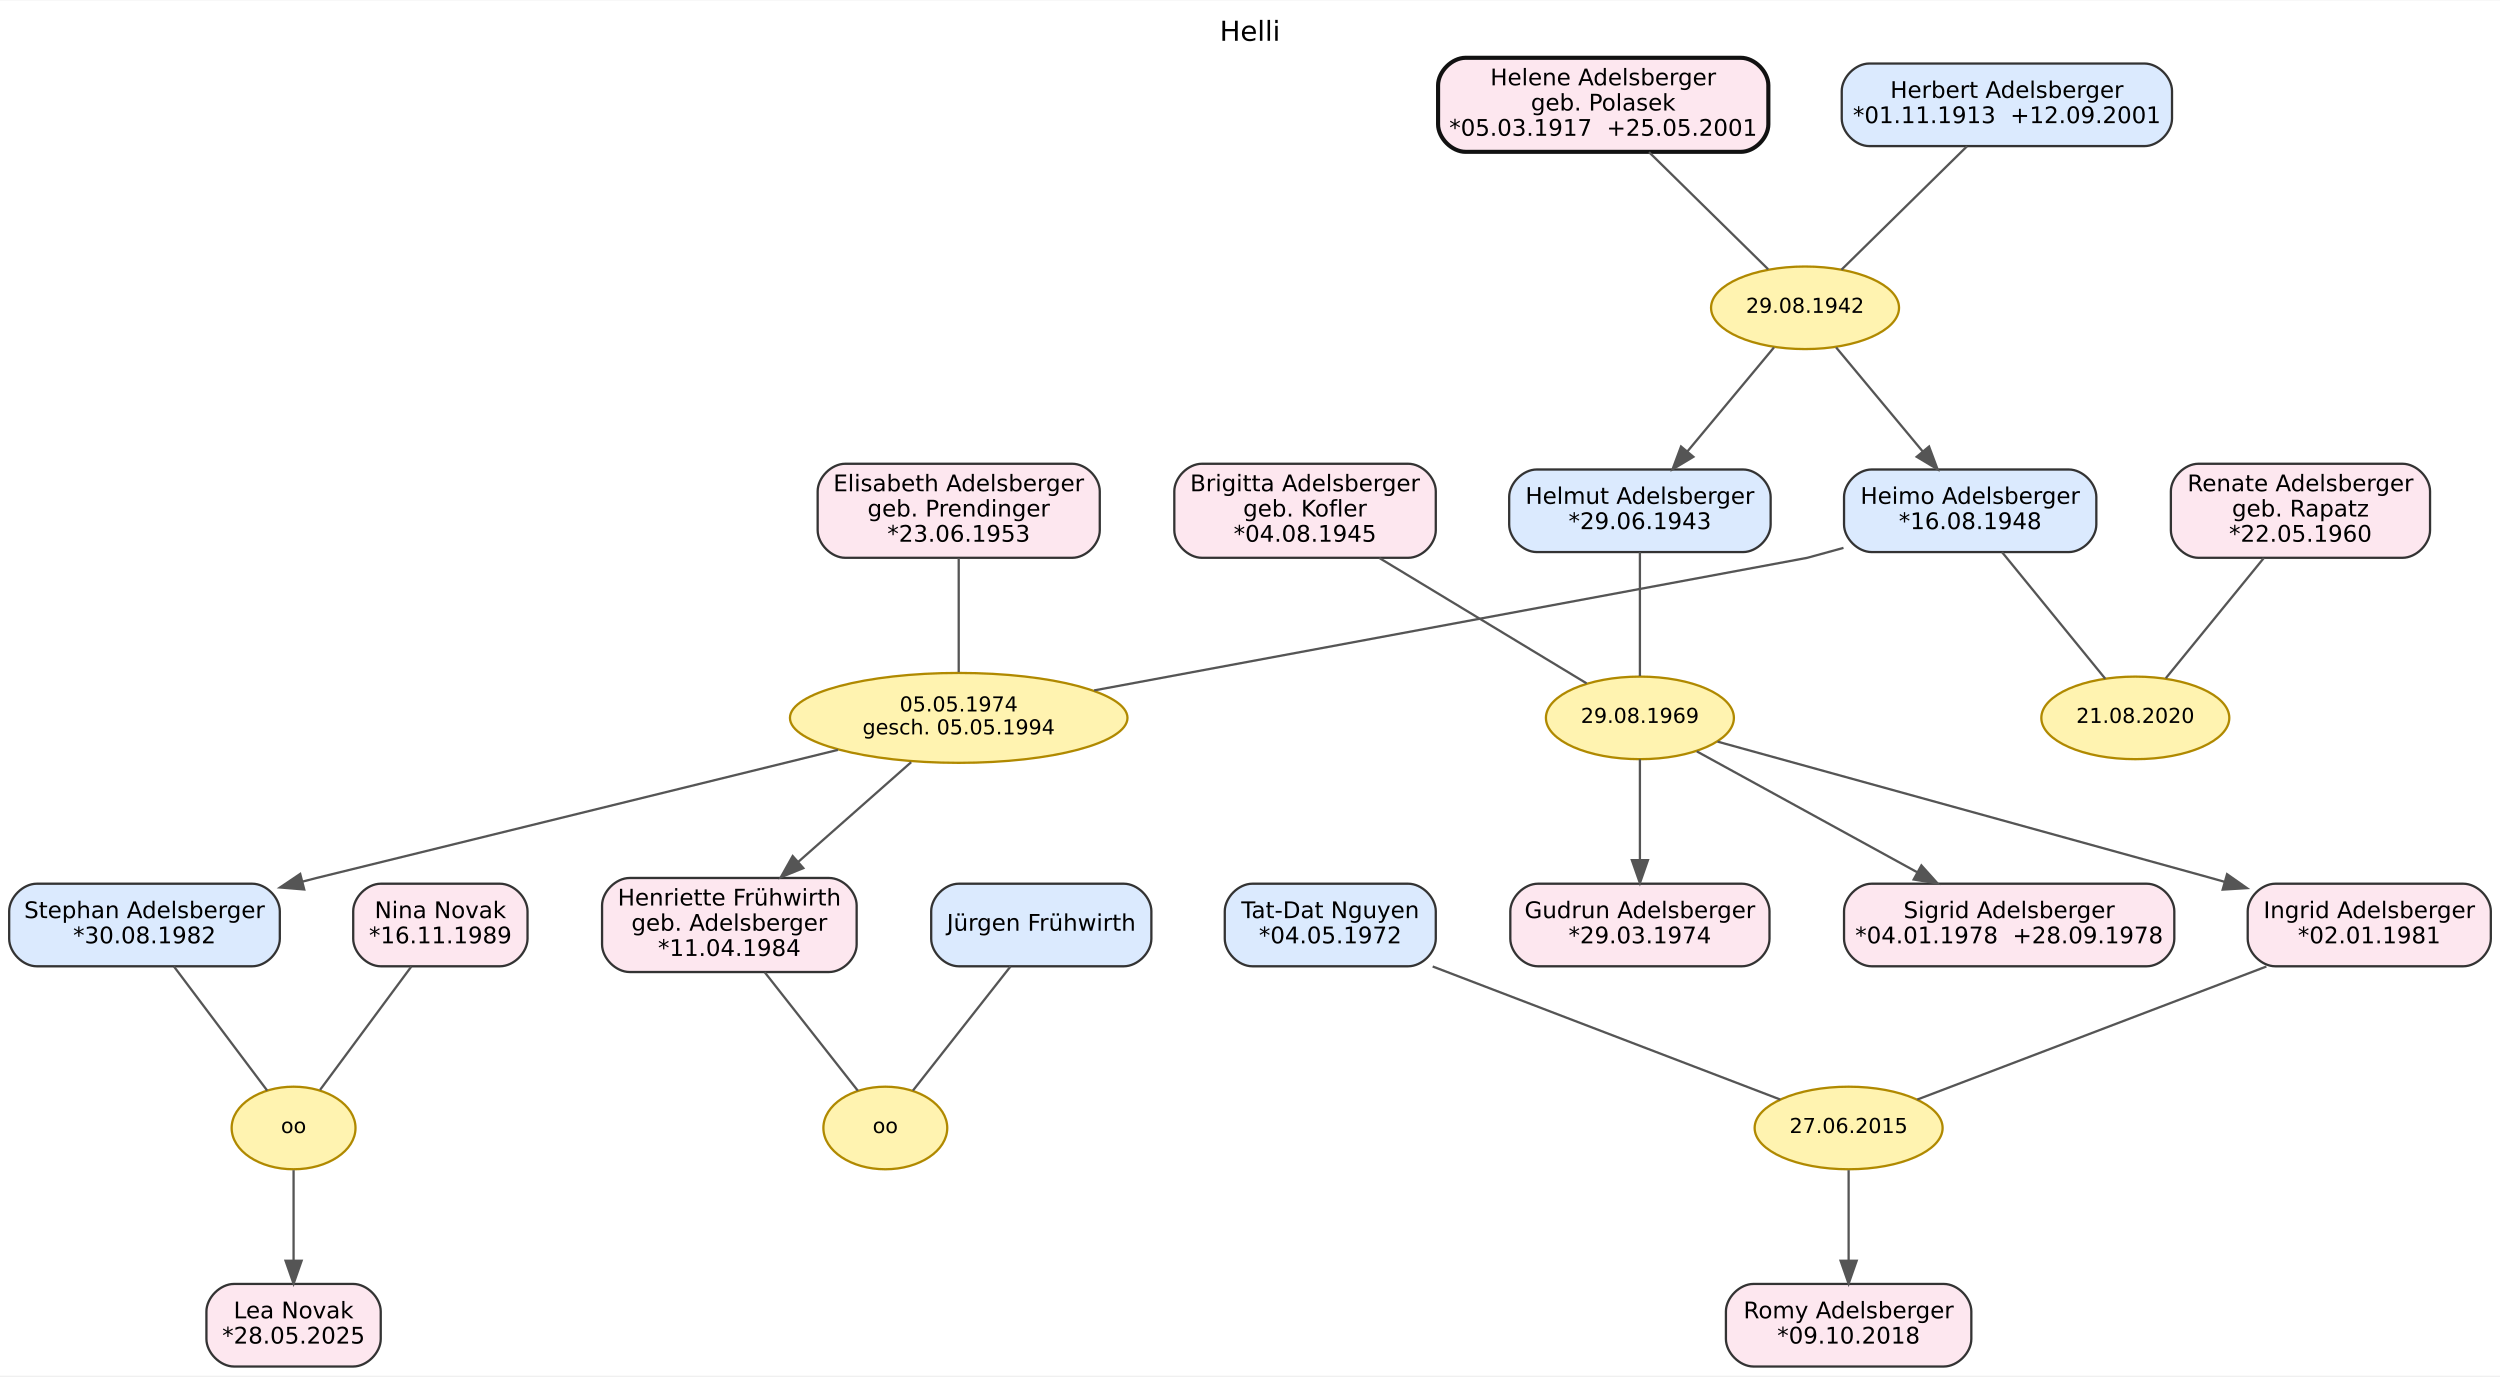
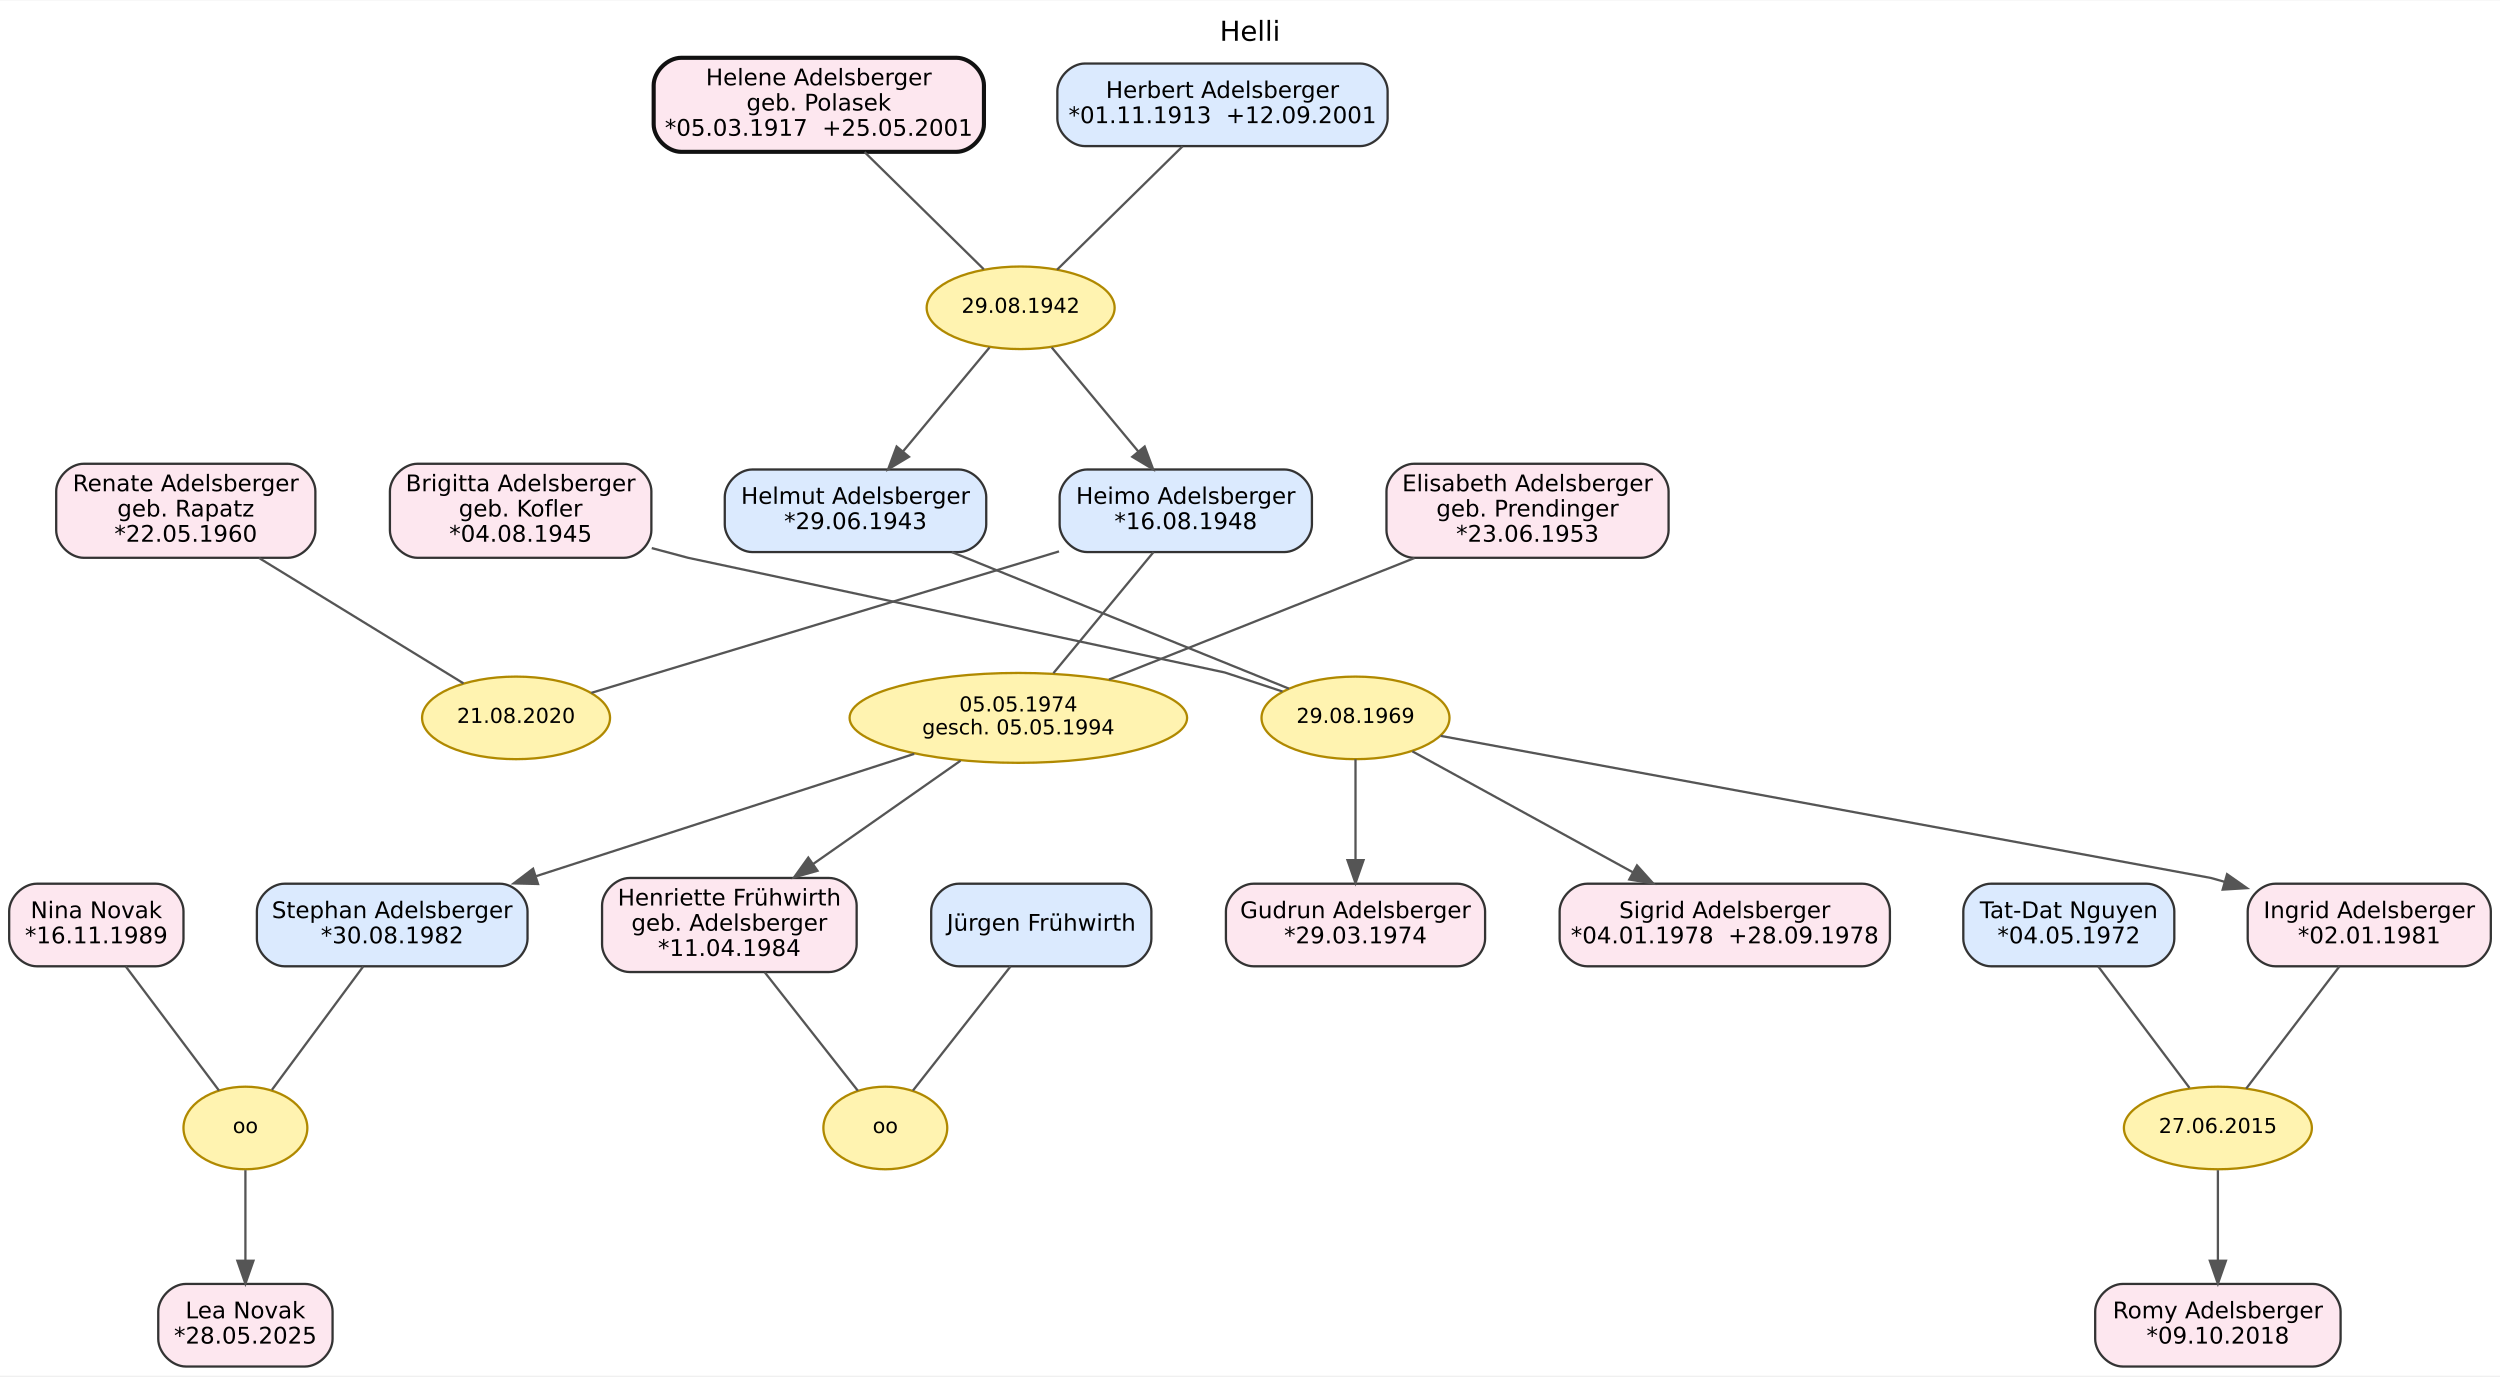
<svg xmlns="http://www.w3.org/2000/svg" width="1090pt" height="600pt" viewBox="0.00 0.00 1090.00 599.60">
  <style>
  g[id^="P_"], g[id^="M_"] { cursor: pointer; }
  .highlight ellipse, .highlight polygon, .highlight path, .highlight rect {
    stroke: #d00; stroke-width: 2.5;
  }
  @keyframes pulse { 0%,100%{opacity:1} 50%{opacity:.45} }
  .blink { animation: pulse 0.9s ease-in-out 3; }
</style>
  <g id="graph0" class="graph" transform="scale(1 1) rotate(0) translate(4 595.6)">
    <polygon fill="white" stroke="transparent" points="-4,4 -4,-595.6 1086,-595.6 1086,4 -4,4" />
    <text text-anchor="middle" x="541" y="-578" font-family="DejaVu Sans" font-size="12.00">Helli</text>
+     <g id="P_att07" class="node">
+       <path fill="#dbeafe" stroke="#333333" d="M556,-391.1C556,-391.1 470,-391.1 470,-391.1 464,-391.1 458,-385.1 458,-379.1 458,-379.1 458,-367.1 458,-367.1 458,-361.1 464,-355.1 470,-355.1 470,-355.1 556,-355.1 556,-355.1 562,-355.1 568,-361.1 568,-367.1 568,-367.1 568,-379.1 568,-379.1 568,-385.1 562,-391.1 556,-391.1" />
+       <text text-anchor="middle" x="513" y="-376.1" font-family="DejaVu Sans" font-size="10.00">Heimo Adelsberger</text>
+       <text text-anchor="middle" x="513" y="-365.1" font-family="DejaVu Sans" font-size="10.00">*16.08.1948</text>
+     </g>
    <g id="P_att14" class="node">
-       <path fill="#fde7ef" stroke="#333333" d="M463.5,-393.6C463.5,-393.6 364.5,-393.6 364.5,-393.6 358.5,-393.6 352.5,-387.6 352.5,-381.6 352.5,-381.6 352.5,-364.6 352.5,-364.6 352.5,-358.6 358.5,-352.6 364.5,-352.6 364.5,-352.6 463.5,-352.6 463.5,-352.6 469.5,-352.6 475.5,-358.6 475.5,-364.6 475.5,-364.6 475.5,-381.6 475.5,-381.6 475.5,-387.6 469.5,-393.6 463.5,-393.6" />
-       <text text-anchor="middle" x="414" y="-381.6" font-family="DejaVu Sans" font-size="10.00">Elisabeth Adelsberger</text>
-       <text text-anchor="middle" x="414" y="-370.6" font-family="DejaVu Sans" font-size="10.00">geb. Prendinger</text>
-       <text text-anchor="middle" x="414" y="-359.6" font-family="DejaVu Sans" font-size="10.00">*23.06.1953</text>
-     </g>
-     <g id="P_att07" class="node">
-       <path fill="#dbeafe" stroke="#333333" d="M898,-391.1C898,-391.1 812,-391.1 812,-391.1 806,-391.1 800,-385.1 800,-379.1 800,-379.1 800,-367.1 800,-367.1 800,-361.1 806,-355.1 812,-355.1 812,-355.1 898,-355.1 898,-355.1 904,-355.1 910,-361.1 910,-367.1 910,-367.1 910,-379.1 910,-379.1 910,-385.1 904,-391.1 898,-391.1" />
-       <text text-anchor="middle" x="855" y="-376.1" font-family="DejaVu Sans" font-size="10.00">Heimo Adelsberger</text>
-       <text text-anchor="middle" x="855" y="-365.1" font-family="DejaVu Sans" font-size="10.00">*16.08.1948</text>
+       <path fill="#fde7ef" stroke="#333333" d="M711.5,-393.6C711.5,-393.6 612.5,-393.6 612.5,-393.6 606.5,-393.6 600.5,-387.6 600.5,-381.6 600.5,-381.6 600.5,-364.6 600.5,-364.6 600.5,-358.6 606.5,-352.6 612.5,-352.6 612.5,-352.6 711.5,-352.6 711.5,-352.6 717.5,-352.6 723.5,-358.6 723.5,-364.6 723.5,-364.6 723.5,-381.6 723.5,-381.6 723.5,-387.6 717.5,-393.6 711.5,-393.6" />
+       <text text-anchor="middle" x="662" y="-381.6" font-family="DejaVu Sans" font-size="10.00">Elisabeth Adelsberger</text>
+       <text text-anchor="middle" x="662" y="-370.6" font-family="DejaVu Sans" font-size="10.00">geb. Prendinger</text>
+       <text text-anchor="middle" x="662" y="-359.6" font-family="DejaVu Sans" font-size="10.00">*23.06.1953</text>
+     </g>
+     <g id="P_att08" class="node">
+       <path fill="#fde7ef" stroke="#333333" d="M121.5,-393.6C121.5,-393.6 32.5,-393.6 32.5,-393.6 26.5,-393.6 20.5,-387.6 20.5,-381.6 20.5,-381.6 20.5,-364.6 20.5,-364.6 20.5,-358.6 26.5,-352.6 32.5,-352.6 32.5,-352.6 121.5,-352.6 121.5,-352.6 127.5,-352.6 133.5,-358.6 133.5,-364.6 133.5,-364.6 133.5,-381.6 133.5,-381.6 133.5,-387.6 127.5,-393.6 121.5,-393.6" />
+       <text text-anchor="middle" x="77" y="-381.6" font-family="DejaVu Sans" font-size="10.00">Renate Adelsberger</text>
+       <text text-anchor="middle" x="77" y="-370.6" font-family="DejaVu Sans" font-size="10.00">geb. Rapatz</text>
+       <text text-anchor="middle" x="77" y="-359.6" font-family="DejaVu Sans" font-size="10.00">*22.05.1960</text>
+     </g>
+     <g id="M_attF3" class="node">
+       <ellipse fill="#fff3b0" stroke="#b08900" cx="221" cy="-282.8" rx="40.98" ry="18" />
+       <text text-anchor="middle" x="221" y="-280.6" font-family="DejaVu Sans" font-size="9.00">21.08.2020</text>
+     </g>
+     <g id="edge14" class="edge">
+       <path fill="none" stroke="#555555" d="M457.73,-355.39C397.55,-337.19 303.29,-308.68 253.82,-293.72" />
    </g>
    <g id="M_attF5" class="node">
-       <ellipse fill="#fff3b0" stroke="#b08900" cx="414" cy="-282.8" rx="73.58" ry="19.6" />
-       <text text-anchor="middle" x="414" y="-285.6" font-family="DejaVu Sans" font-size="9.00">05.05.1974</text>
-       <text text-anchor="middle" x="414" y="-275.6" font-family="DejaVu Sans" font-size="9.00">gesch. 05.05.1994</text>
-     </g>
-     <g id="edge31" class="edge">
-       <path fill="none" stroke="#555555" d="M414,-352.5C414,-337.67 414,-317.41 414,-302.73" />
+       <ellipse fill="#fff3b0" stroke="#b08900" cx="440" cy="-282.8" rx="73.58" ry="19.6" />
+       <text text-anchor="middle" x="440" y="-285.6" font-family="DejaVu Sans" font-size="9.00">05.05.1974</text>
+       <text text-anchor="middle" x="440" y="-275.6" font-family="DejaVu Sans" font-size="9.00">gesch. 05.05.1994</text>
+     </g>
+     <g id="edge17" class="edge">
+       <path fill="none" stroke="#555555" d="M498.92,-355.07C486.41,-339.94 468.16,-317.86 455.29,-302.3" />
    </g>
    <g id="P_g6p02" class="node">
-       <path fill="#fde7ef" stroke="#333333" d="M610,-393.6C610,-393.6 520,-393.6 520,-393.6 514,-393.6 508,-387.6 508,-381.6 508,-381.6 508,-364.6 508,-364.6 508,-358.6 514,-352.6 520,-352.6 520,-352.6 610,-352.6 610,-352.6 616,-352.6 622,-358.6 622,-364.6 622,-364.6 622,-381.6 622,-381.6 622,-387.6 616,-393.6 610,-393.6" />
-       <text text-anchor="middle" x="565" y="-381.6" font-family="DejaVu Sans" font-size="10.00">Brigitta Adelsberger</text>
-       <text text-anchor="middle" x="565" y="-370.6" font-family="DejaVu Sans" font-size="10.00">geb. Kofler</text>
-       <text text-anchor="middle" x="565" y="-359.6" font-family="DejaVu Sans" font-size="10.00">*04.08.1945</text>
+       <path fill="#fde7ef" stroke="#333333" d="M268,-393.6C268,-393.6 178,-393.6 178,-393.6 172,-393.6 166,-387.6 166,-381.6 166,-381.6 166,-364.6 166,-364.6 166,-358.6 172,-352.6 178,-352.6 178,-352.6 268,-352.6 268,-352.6 274,-352.6 280,-358.6 280,-364.6 280,-364.6 280,-381.6 280,-381.6 280,-387.6 274,-393.6 268,-393.6" />
+       <text text-anchor="middle" x="223" y="-381.6" font-family="DejaVu Sans" font-size="10.00">Brigitta Adelsberger</text>
+       <text text-anchor="middle" x="223" y="-370.6" font-family="DejaVu Sans" font-size="10.00">geb. Kofler</text>
+       <text text-anchor="middle" x="223" y="-359.6" font-family="DejaVu Sans" font-size="10.00">*04.08.1945</text>
    </g>
    <g id="P_att36" class="node">
-       <path fill="#dbeafe" stroke="#333333" d="M756,-391.1C756,-391.1 666,-391.1 666,-391.1 660,-391.1 654,-385.1 654,-379.1 654,-379.1 654,-367.1 654,-367.1 654,-361.1 660,-355.1 666,-355.1 666,-355.1 756,-355.1 756,-355.1 762,-355.1 768,-361.1 768,-367.1 768,-367.1 768,-379.1 768,-379.1 768,-385.1 762,-391.1 756,-391.1" />
-       <text text-anchor="middle" x="711" y="-376.1" font-family="DejaVu Sans" font-size="10.00">Helmut Adelsberger</text>
-       <text text-anchor="middle" x="711" y="-365.1" font-family="DejaVu Sans" font-size="10.00">*29.06.1943</text>
+       <path fill="#dbeafe" stroke="#333333" d="M414,-391.1C414,-391.1 324,-391.1 324,-391.1 318,-391.1 312,-385.1 312,-379.1 312,-379.1 312,-367.1 312,-367.1 312,-361.1 318,-355.1 324,-355.1 324,-355.1 414,-355.1 414,-355.1 420,-355.1 426,-361.1 426,-367.1 426,-367.1 426,-379.1 426,-379.1 426,-385.1 420,-391.1 414,-391.1" />
+       <text text-anchor="middle" x="369" y="-376.1" font-family="DejaVu Sans" font-size="10.00">Helmut Adelsberger</text>
+       <text text-anchor="middle" x="369" y="-365.1" font-family="DejaVu Sans" font-size="10.00">*29.06.1943</text>
    </g>
    <g id="M_g6F1" class="node">
-       <ellipse fill="#fff3b0" stroke="#b08900" cx="711" cy="-282.8" rx="40.98" ry="18" />
-       <text text-anchor="middle" x="711" y="-280.6" font-family="DejaVu Sans" font-size="9.00">29.08.1969</text>
-     </g>
-     <g id="edge19" class="edge">
-       <path fill="none" stroke="#555555" d="M597.4,-352.5C624.79,-335.94 663.35,-312.61 687.76,-297.85" />
+       <ellipse fill="#fff3b0" stroke="#b08900" cx="587" cy="-282.8" rx="40.98" ry="18" />
+       <text text-anchor="middle" x="587" y="-280.6" font-family="DejaVu Sans" font-size="9.00">29.08.1969</text>
+     </g>
+     <g id="edge35" class="edge">
+       <path fill="none" stroke="#555555" d="M280.16,-356.83C289.4,-354.36 296,-352.6 296,-352.6 296,-352.6 530,-302.6 530,-302.6 530,-302.6 542.11,-298.6 555.17,-294.3" />
    </g>
    <g id="P_attS02" class="node">
-       <path fill="#fde7ef" stroke="#333333" d="M214,-210.5C214,-210.5 162,-210.5 162,-210.5 156,-210.5 150,-204.5 150,-198.5 150,-198.5 150,-186.5 150,-186.5 150,-180.5 156,-174.5 162,-174.5 162,-174.5 214,-174.5 214,-174.5 220,-174.5 226,-180.5 226,-186.5 226,-186.5 226,-198.5 226,-198.5 226,-204.5 220,-210.5 214,-210.5" />
-       <text text-anchor="middle" x="188" y="-195.5" font-family="DejaVu Sans" font-size="10.00">Nina Novak</text>
-       <text text-anchor="middle" x="188" y="-184.5" font-family="DejaVu Sans" font-size="10.00">*16.11.1989</text>
+       <path fill="#fde7ef" stroke="#333333" d="M64,-210.5C64,-210.5 12,-210.5 12,-210.5 6,-210.5 0,-204.5 0,-198.5 0,-198.5 0,-186.5 0,-186.5 0,-180.5 6,-174.5 12,-174.5 12,-174.5 64,-174.5 64,-174.5 70,-174.5 76,-180.5 76,-186.5 76,-186.5 76,-198.5 76,-198.5 76,-204.5 70,-210.5 64,-210.5" />
+       <text text-anchor="middle" x="38" y="-195.5" font-family="DejaVu Sans" font-size="10.00">Nina Novak</text>
+       <text text-anchor="middle" x="38" y="-184.5" font-family="DejaVu Sans" font-size="10.00">*16.11.1989</text>
    </g>
    <g id="P_att21" class="node">
-       <path fill="#dbeafe" stroke="#333333" d="M106,-210.5C106,-210.5 12,-210.5 12,-210.5 6,-210.5 0,-204.5 0,-198.5 0,-198.5 0,-186.5 0,-186.5 0,-180.5 6,-174.5 12,-174.5 12,-174.5 106,-174.5 106,-174.5 112,-174.5 118,-180.5 118,-186.5 118,-186.5 118,-198.5 118,-198.5 118,-204.5 112,-210.5 106,-210.5" />
-       <text text-anchor="middle" x="59" y="-195.5" font-family="DejaVu Sans" font-size="10.00">Stephan Adelsberger</text>
-       <text text-anchor="middle" x="59" y="-184.5" font-family="DejaVu Sans" font-size="10.00">*30.08.1982</text>
+       <path fill="#dbeafe" stroke="#333333" d="M214,-210.5C214,-210.5 120,-210.5 120,-210.5 114,-210.5 108,-204.5 108,-198.5 108,-198.5 108,-186.5 108,-186.5 108,-180.5 114,-174.5 120,-174.5 120,-174.5 214,-174.5 214,-174.5 220,-174.5 226,-180.5 226,-186.5 226,-186.5 226,-198.5 226,-198.5 226,-204.5 220,-210.5 214,-210.5" />
+       <text text-anchor="middle" x="167" y="-195.5" font-family="DejaVu Sans" font-size="10.00">Stephan Adelsberger</text>
+       <text text-anchor="middle" x="167" y="-184.5" font-family="DejaVu Sans" font-size="10.00">*30.08.1982</text>
    </g>
    <g id="P_att35" class="node">
      <path fill="#fde7ef" stroke="#333333" d="M357.5,-213C357.5,-213 270.5,-213 270.5,-213 264.5,-213 258.5,-207 258.5,-201 258.5,-201 258.5,-184 258.5,-184 258.5,-178 264.5,-172 270.5,-172 270.5,-172 357.5,-172 357.5,-172 363.5,-172 369.5,-178 369.5,-184 369.5,-184 369.5,-201 369.5,-201 369.5,-207 363.5,-213 357.5,-213" />
      <text text-anchor="middle" x="314" y="-201" font-family="DejaVu Sans" font-size="10.00">Henriette Frühwirth</text>
      <text text-anchor="middle" x="314" y="-190" font-family="DejaVu Sans" font-size="10.00">geb. Adelsberger</text>
      <text text-anchor="middle" x="314" y="-179" font-family="DejaVu Sans" font-size="10.00">*11.04.1984</text>
    </g>
    <g id="M_attF10" class="node">
-       <ellipse fill="#fff3b0" stroke="#b08900" cx="124" cy="-104" rx="27" ry="18" />
-       <text text-anchor="middle" x="124" y="-101.8" font-family="DejaVu Sans" font-size="9.00">oo</text>
-     </g>
-     <g id="edge40" class="edge">
-       <path fill="none" stroke="#555555" d="M175.36,-174.41C163.77,-158.75 146.77,-135.77 135.54,-120.6" />
-     </g>
-     <g id="P_att08" class="node">
-       <path fill="#fde7ef" stroke="#333333" d="M1043.5,-393.6C1043.5,-393.6 954.5,-393.6 954.5,-393.6 948.5,-393.6 942.5,-387.6 942.5,-381.6 942.5,-381.6 942.5,-364.6 942.5,-364.6 942.5,-358.6 948.5,-352.6 954.5,-352.6 954.5,-352.6 1043.5,-352.6 1043.5,-352.6 1049.5,-352.6 1055.5,-358.6 1055.5,-364.6 1055.5,-364.6 1055.5,-381.6 1055.5,-381.6 1055.5,-387.6 1049.5,-393.6 1043.5,-393.6" />
-       <text text-anchor="middle" x="999" y="-381.6" font-family="DejaVu Sans" font-size="10.00">Renate Adelsberger</text>
-       <text text-anchor="middle" x="999" y="-370.6" font-family="DejaVu Sans" font-size="10.00">geb. Rapatz</text>
-       <text text-anchor="middle" x="999" y="-359.6" font-family="DejaVu Sans" font-size="10.00">*22.05.1960</text>
-     </g>
-     <g id="M_attF3" class="node">
-       <ellipse fill="#fff3b0" stroke="#b08900" cx="927" cy="-282.8" rx="40.98" ry="18" />
-       <text text-anchor="middle" x="927" y="-280.6" font-family="DejaVu Sans" font-size="9.00">21.08.2020</text>
-     </g>
-     <g id="edge27" class="edge">
-       <path fill="none" stroke="#555555" d="M868.88,-355.07C881.88,-339.14 901.15,-315.5 913.89,-299.88" />
+       <ellipse fill="#fff3b0" stroke="#b08900" cx="103" cy="-104" rx="27" ry="18" />
+       <text text-anchor="middle" x="103" y="-101.8" font-family="DejaVu Sans" font-size="9.00">oo</text>
+     </g>
+     <g id="edge31" class="edge">
+       <path fill="none" stroke="#555555" d="M50.84,-174.41C62.68,-158.65 80.1,-135.48 91.49,-120.32" />
+     </g>
+     <g id="P_att06" class="node">
+       <path fill="#fde7ef" stroke="#111111" stroke-width="1.8" d="M413,-570.6C413,-570.6 293,-570.6 293,-570.6 287,-570.6 281,-564.6 281,-558.6 281,-558.6 281,-541.6 281,-541.6 281,-535.6 287,-529.6 293,-529.6 293,-529.6 413,-529.6 413,-529.6 419,-529.6 425,-535.6 425,-541.6 425,-541.6 425,-558.6 425,-558.6 425,-564.6 419,-570.6 413,-570.6" />
+       <text text-anchor="middle" x="353" y="-558.6" font-family="DejaVu Sans" font-size="10.00">Helene Adelsberger</text>
+       <text text-anchor="middle" x="353" y="-547.6" font-family="DejaVu Sans" font-size="10.00">geb. Polasek</text>
+       <text text-anchor="middle" x="353" y="-536.6" font-family="DejaVu Sans" font-size="10.00">*05.03.1917  +25.05.2001</text>
+     </g>
+     <g id="P_att05" class="node">
+       <path fill="#dbeafe" stroke="#333333" d="M589,-568.1C589,-568.1 469,-568.1 469,-568.1 463,-568.1 457,-562.1 457,-556.1 457,-556.1 457,-544.1 457,-544.1 457,-538.1 463,-532.1 469,-532.1 469,-532.1 589,-532.1 589,-532.1 595,-532.1 601,-538.1 601,-544.1 601,-544.1 601,-556.1 601,-556.1 601,-562.1 595,-568.1 589,-568.1" />
+       <text text-anchor="middle" x="529" y="-553.1" font-family="DejaVu Sans" font-size="10.00">Herbert Adelsberger</text>
+       <text text-anchor="middle" x="529" y="-542.1" font-family="DejaVu Sans" font-size="10.00">*01.11.1913  +12.09.2001</text>
+     </g>
+     <g id="M_attF2" class="node">
+       <ellipse fill="#fff3b0" stroke="#b08900" cx="441" cy="-461.6" rx="40.98" ry="18" />
+       <text text-anchor="middle" x="441" y="-459.4" font-family="DejaVu Sans" font-size="9.00">29.08.1942</text>
+     </g>
+     <g id="edge6" class="edge">
+       <path fill="none" stroke="#555555" d="M372.97,-529.47C388.69,-514.02 410.31,-492.76 424.93,-478.4" />
+     </g>
+     <g id="P_g6p10" class="node">
+       <path fill="#fde7ef" stroke="#333333" d="M1004.5,-36C1004.5,-36 921.5,-36 921.5,-36 915.5,-36 909.5,-30 909.5,-24 909.5,-24 909.5,-12 909.5,-12 909.5,-6 915.5,0 921.5,0 921.5,0 1004.5,0 1004.5,0 1010.5,0 1016.5,-6 1016.5,-12 1016.5,-12 1016.5,-24 1016.5,-24 1016.5,-30 1010.5,-36 1004.5,-36" />
+       <text text-anchor="middle" x="963" y="-21" font-family="DejaVu Sans" font-size="10.00">Romy Adelsberger</text>
+       <text text-anchor="middle" x="963" y="-10" font-family="DejaVu Sans" font-size="10.00">*09.10.2018</text>
+     </g>
+     <g id="P_att32" class="node">
+       <path fill="#fde7ef" stroke="#333333" d="M631.5,-210.5C631.5,-210.5 542.5,-210.5 542.5,-210.5 536.5,-210.5 530.5,-204.5 530.5,-198.5 530.5,-198.5 530.5,-186.5 530.5,-186.5 530.5,-180.5 536.5,-174.5 542.5,-174.5 542.5,-174.5 631.5,-174.5 631.5,-174.5 637.5,-174.5 643.5,-180.5 643.5,-186.5 643.5,-186.5 643.5,-198.5 643.5,-198.5 643.5,-204.5 637.5,-210.5 631.5,-210.5" />
+       <text text-anchor="middle" x="587" y="-195.5" font-family="DejaVu Sans" font-size="10.00">Gudrun Adelsberger</text>
+       <text text-anchor="middle" x="587" y="-184.5" font-family="DejaVu Sans" font-size="10.00">*29.03.1974</text>
+     </g>
+     <g id="P_att33" class="node">
+       <path fill="#fde7ef" stroke="#333333" d="M808,-210.5C808,-210.5 688,-210.5 688,-210.5 682,-210.5 676,-204.5 676,-198.5 676,-198.5 676,-186.5 676,-186.5 676,-180.5 682,-174.5 688,-174.5 688,-174.5 808,-174.5 808,-174.5 814,-174.5 820,-180.5 820,-186.5 820,-186.5 820,-198.5 820,-198.5 820,-204.5 814,-210.5 808,-210.5" />
+       <text text-anchor="middle" x="748" y="-195.5" font-family="DejaVu Sans" font-size="10.00">Sigrid Adelsberger</text>
+       <text text-anchor="middle" x="748" y="-184.5" font-family="DejaVu Sans" font-size="10.00">*04.01.1978  +28.09.1978</text>
    </g>
    <g id="edge30" class="edge">
-       <path fill="none" stroke="#555555" d="M799.76,-356.93C790.59,-354.41 784,-352.6 784,-352.6 784,-352.6 577.5,-314.2 473.04,-294.78" />
-     </g>
-     <g id="P_g6p09" class="node">
-       <path fill="#dbeafe" stroke="#333333" d="M610,-210.5C610,-210.5 542,-210.5 542,-210.5 536,-210.5 530,-204.5 530,-198.5 530,-198.5 530,-186.5 530,-186.5 530,-180.5 536,-174.5 542,-174.5 542,-174.5 610,-174.5 610,-174.5 616,-174.5 622,-180.5 622,-186.5 622,-186.5 622,-198.5 622,-198.5 622,-204.5 616,-210.5 610,-210.5" />
-       <text text-anchor="middle" x="576" y="-195.5" font-family="DejaVu Sans" font-size="10.00">Tat-Dat Nguyen</text>
-       <text text-anchor="middle" x="576" y="-184.5" font-family="DejaVu Sans" font-size="10.00">*04.05.1972</text>
+       <path fill="none" stroke="#555555" d="M154.36,-174.41C142.77,-158.75 125.77,-135.77 114.54,-120.6" />
+     </g>
+     <g id="edge34" class="edge">
+       <path fill="none" stroke="#555555" d="M411.03,-355.07C454.21,-337.58 520.29,-310.82 557.98,-295.55" />
+     </g>
+     <g id="edge18" class="edge">
+       <path fill="none" stroke="#555555" d="M612.73,-352.5C572.62,-336.55 516.74,-314.32 479.52,-299.52" />
+     </g>
+     <g id="P_att41" class="node">
+       <path fill="#fde7ef" stroke="#333333" d="M129,-36C129,-36 77,-36 77,-36 71,-36 65,-30 65,-24 65,-24 65,-12 65,-12 65,-6 71,0 77,0 77,0 129,0 129,0 135,0 141,-6 141,-12 141,-12 141,-24 141,-24 141,-30 135,-36 129,-36" />
+       <text text-anchor="middle" x="103" y="-21" font-family="DejaVu Sans" font-size="10.00">Lea Novak</text>
+       <text text-anchor="middle" x="103" y="-10" font-family="DejaVu Sans" font-size="10.00">*28.05.2025</text>
+     </g>
+     <g id="P_g6p13" class="node">
+       <path fill="#dbeafe" stroke="#333333" d="M486,-210.5C486,-210.5 414,-210.5 414,-210.5 408,-210.5 402,-204.5 402,-198.5 402,-198.5 402,-186.5 402,-186.5 402,-180.5 408,-174.5 414,-174.5 414,-174.5 486,-174.5 486,-174.5 492,-174.5 498,-180.5 498,-186.5 498,-186.5 498,-198.5 498,-198.5 498,-204.5 492,-210.5 486,-210.5" />
+       <text text-anchor="middle" x="450" y="-190" font-family="DejaVu Sans" font-size="10.00">Jürgen Frühwirth</text>
+     </g>
+     <g id="M_g6F5" class="node">
+       <ellipse fill="#fff3b0" stroke="#b08900" cx="382" cy="-104" rx="27" ry="18" />
+       <text text-anchor="middle" x="382" y="-101.8" font-family="DejaVu Sans" font-size="9.00">oo</text>
+     </g>
+     <g id="edge3" class="edge">
+       <path fill="none" stroke="#555555" d="M329.43,-171.87C341.73,-156.22 358.72,-134.61 370.02,-120.25" />
+     </g>
+     <g id="edge5" class="edge">
+       <path fill="none" stroke="#555555" d="M511.61,-532.01C495.69,-516.35 472.3,-493.37 456.87,-478.2" />
    </g>
    <g id="P_att34" class="node">
      <path fill="#fde7ef" stroke="#333333" d="M1070,-210.5C1070,-210.5 988,-210.5 988,-210.5 982,-210.5 976,-204.5 976,-198.5 976,-198.5 976,-186.5 976,-186.5 976,-180.5 982,-174.5 988,-174.5 988,-174.5 1070,-174.5 1070,-174.5 1076,-174.5 1082,-180.5 1082,-186.5 1082,-186.5 1082,-198.5 1082,-198.5 1082,-204.5 1076,-210.5 1070,-210.5" />
      <text text-anchor="middle" x="1029" y="-195.5" font-family="DejaVu Sans" font-size="10.00">Ingrid Adelsberger</text>
      <text text-anchor="middle" x="1029" y="-184.5" font-family="DejaVu Sans" font-size="10.00">*02.01.1981</text>
    </g>
+     <g id="edge15" class="edge">
+       <path fill="none" stroke="#555555" d="M108.96,-352.5C135.97,-335.94 174.01,-312.61 198.08,-297.85" />
+     </g>
+     <g id="P_g6p09" class="node">
+       <path fill="#dbeafe" stroke="#333333" d="M932,-210.5C932,-210.5 864,-210.5 864,-210.5 858,-210.5 852,-204.5 852,-198.5 852,-198.5 852,-186.5 852,-186.5 852,-180.5 858,-174.5 864,-174.5 864,-174.5 932,-174.5 932,-174.5 938,-174.5 944,-180.5 944,-186.5 944,-186.5 944,-198.5 944,-198.5 944,-204.5 938,-210.5 932,-210.5" />
+       <text text-anchor="middle" x="898" y="-195.5" font-family="DejaVu Sans" font-size="10.00">Tat-Dat Nguyen</text>
+       <text text-anchor="middle" x="898" y="-184.5" font-family="DejaVu Sans" font-size="10.00">*04.05.1972</text>
+     </g>
    <g id="M_g6F2" class="node">
-       <ellipse fill="#fff3b0" stroke="#b08900" cx="802" cy="-104" rx="40.98" ry="18" />
-       <text text-anchor="middle" x="802" y="-101.8" font-family="DejaVu Sans" font-size="9.00">27.06.2015</text>
-     </g>
-     <g id="edge11" class="edge">
-       <path fill="none" stroke="#555555" d="M620.65,-174.41C665.55,-157.23 733.5,-131.22 772.21,-116.4" />
-     </g>
-     <g id="edge39" class="edge">
-       <path fill="none" stroke="#555555" d="M71.84,-174.41C83.68,-158.65 101.1,-135.48 112.49,-120.32" />
-     </g>
-     <g id="P_g6p10" class="node">
-       <path fill="#fde7ef" stroke="#333333" d="M843.5,-36C843.5,-36 760.5,-36 760.5,-36 754.5,-36 748.5,-30 748.5,-24 748.5,-24 748.5,-12 748.5,-12 748.5,-6 754.5,0 760.5,0 760.5,0 843.5,0 843.5,0 849.5,0 855.5,-6 855.5,-12 855.5,-12 855.5,-24 855.5,-24 855.5,-30 849.5,-36 843.5,-36" />
-       <text text-anchor="middle" x="802" y="-21" font-family="DejaVu Sans" font-size="10.00">Romy Adelsberger</text>
-       <text text-anchor="middle" x="802" y="-10" font-family="DejaVu Sans" font-size="10.00">*09.10.2018</text>
+       <ellipse fill="#fff3b0" stroke="#b08900" cx="963" cy="-104" rx="40.98" ry="18" />
+       <text text-anchor="middle" x="963" y="-101.8" font-family="DejaVu Sans" font-size="9.00">27.06.2015</text>
+     </g>
+     <g id="edge26" class="edge">
+       <path fill="none" stroke="#555555" d="M910.84,-174.41C922.39,-159.05 939.23,-136.63 950.63,-121.47" />
+     </g>
+     <g id="edge27" class="edge">
+       <path fill="none" stroke="#555555" d="M1015.96,-174.41C1004.16,-158.95 986.92,-136.35 975.34,-121.18" />
+     </g>
+     <g id="edge2" class="edge">
+       <path fill="none" stroke="#555555" d="M436.57,-174.41C424.18,-158.65 405.96,-135.48 394.04,-120.32" />
+     </g>
+     <g id="edge8" class="edge">
+       <path fill="none" stroke="#555555" d="M454.54,-444.33C465.2,-431.53 480.22,-413.48 492.37,-398.88" />
+       <polygon fill="#555555" stroke="#555555" points="495.07,-401.11 498.78,-391.18 489.69,-396.63 495.07,-401.11" />
+     </g>
+     <g id="edge7" class="edge">
+       <path fill="none" stroke="#555555" d="M427.46,-444.33C416.8,-431.53 401.78,-413.48 389.63,-398.88" />
+       <polygon fill="#555555" stroke="#555555" points="392.31,-396.63 383.22,-391.18 386.93,-401.11 392.31,-396.63" />
+     </g>
+     <g id="edge19" class="edge">
+       <path fill="none" stroke="#555555" d="M394.61,-267.12C349.55,-252.55 280.12,-230.09 229.78,-213.81" />
+       <polygon fill="#555555" stroke="#555555" points="230.58,-210.38 219.98,-210.64 228.42,-217.04 230.58,-210.38" />
+     </g>
+     <g id="edge20" class="edge">
+       <path fill="none" stroke="#555555" d="M414.8,-264.14C396.37,-251.23 371.09,-233.51 350.46,-219.05" />
+       <polygon fill="#555555" stroke="#555555" points="352.42,-216.15 342.23,-213.28 348.41,-221.89 352.42,-216.15" />
    </g>
    <g id="edge28" class="edge">
-       <path fill="none" stroke="#555555" d="M983.02,-352.5C970.18,-336.75 952.35,-314.89 940.28,-300.09" />
-     </g>
-     <g id="edge12" class="edge">
-       <path fill="none" stroke="#555555" d="M984.15,-174.41C939.06,-157.23 870.81,-131.22 831.92,-116.4" />
-     </g>
-     <g id="P_att33" class="node">
-       <path fill="#fde7ef" stroke="#333333" d="M932,-210.5C932,-210.5 812,-210.5 812,-210.5 806,-210.5 800,-204.5 800,-198.5 800,-198.5 800,-186.5 800,-186.5 800,-180.5 806,-174.5 812,-174.5 812,-174.5 932,-174.5 932,-174.5 938,-174.5 944,-180.5 944,-186.5 944,-186.5 944,-198.5 944,-198.5 944,-204.5 938,-210.5 932,-210.5" />
-       <text text-anchor="middle" x="872" y="-195.5" font-family="DejaVu Sans" font-size="10.00">Sigrid Adelsberger</text>
-       <text text-anchor="middle" x="872" y="-184.5" font-family="DejaVu Sans" font-size="10.00">*04.01.1978  +28.09.1978</text>
-     </g>
-     <g id="P_g6p13" class="node">
-       <path fill="#dbeafe" stroke="#333333" d="M486,-210.5C486,-210.5 414,-210.5 414,-210.5 408,-210.5 402,-204.5 402,-198.5 402,-198.5 402,-186.5 402,-186.5 402,-180.5 408,-174.5 414,-174.5 414,-174.5 486,-174.5 486,-174.5 492,-174.5 498,-180.5 498,-186.5 498,-186.5 498,-198.5 498,-198.5 498,-204.5 492,-210.5 486,-210.5" />
-       <text text-anchor="middle" x="450" y="-190" font-family="DejaVu Sans" font-size="10.00">Jürgen Frühwirth</text>
-     </g>
-     <g id="M_g6F5" class="node">
-       <ellipse fill="#fff3b0" stroke="#b08900" cx="382" cy="-104" rx="27" ry="18" />
-       <text text-anchor="middle" x="382" y="-101.8" font-family="DejaVu Sans" font-size="9.00">oo</text>
-     </g>
-     <g id="edge15" class="edge">
-       <path fill="none" stroke="#555555" d="M436.57,-174.41C424.18,-158.65 405.96,-135.48 394.04,-120.32" />
-     </g>
-     <g id="edge16" class="edge">
-       <path fill="none" stroke="#555555" d="M329.43,-171.87C341.73,-156.22 358.72,-134.61 370.02,-120.25" />
-     </g>
-     <g id="P_att06" class="node">
-       <path fill="#fde7ef" stroke="#111111" stroke-width="1.8" d="M755,-570.6C755,-570.6 635,-570.6 635,-570.6 629,-570.6 623,-564.6 623,-558.6 623,-558.6 623,-541.6 623,-541.6 623,-535.6 629,-529.6 635,-529.6 635,-529.6 755,-529.6 755,-529.6 761,-529.6 767,-535.6 767,-541.6 767,-541.6 767,-558.6 767,-558.6 767,-564.6 761,-570.6 755,-570.6" />
-       <text text-anchor="middle" x="695" y="-558.6" font-family="DejaVu Sans" font-size="10.00">Helene Adelsberger</text>
-       <text text-anchor="middle" x="695" y="-547.6" font-family="DejaVu Sans" font-size="10.00">geb. Polasek</text>
-       <text text-anchor="middle" x="695" y="-536.6" font-family="DejaVu Sans" font-size="10.00">*05.03.1917  +25.05.2001</text>
-     </g>
-     <g id="P_att05" class="node">
-       <path fill="#dbeafe" stroke="#333333" d="M931,-568.1C931,-568.1 811,-568.1 811,-568.1 805,-568.1 799,-562.1 799,-556.1 799,-556.1 799,-544.1 799,-544.1 799,-538.1 805,-532.1 811,-532.1 811,-532.1 931,-532.1 931,-532.1 937,-532.1 943,-538.1 943,-544.1 943,-544.1 943,-556.1 943,-556.1 943,-562.1 937,-568.1 931,-568.1" />
-       <text text-anchor="middle" x="871" y="-553.1" font-family="DejaVu Sans" font-size="10.00">Herbert Adelsberger</text>
-       <text text-anchor="middle" x="871" y="-542.1" font-family="DejaVu Sans" font-size="10.00">*01.11.1913  +12.09.2001</text>
-     </g>
-     <g id="M_attF2" class="node">
-       <ellipse fill="#fff3b0" stroke="#b08900" cx="783" cy="-461.6" rx="40.98" ry="18" />
-       <text text-anchor="middle" x="783" y="-459.4" font-family="DejaVu Sans" font-size="9.00">29.08.1942</text>
-     </g>
-     <g id="edge3" class="edge">
-       <path fill="none" stroke="#555555" d="M714.97,-529.47C730.69,-514.02 752.31,-492.76 766.93,-478.4" />
-     </g>
-     <g id="P_att41" class="node">
-       <path fill="#fde7ef" stroke="#333333" d="M150,-36C150,-36 98,-36 98,-36 92,-36 86,-30 86,-24 86,-24 86,-12 86,-12 86,-6 92,0 98,0 98,0 150,0 150,0 156,0 162,-6 162,-12 162,-12 162,-24 162,-24 162,-30 156,-36 150,-36" />
-       <text text-anchor="middle" x="124" y="-21" font-family="DejaVu Sans" font-size="10.00">Lea Novak</text>
-       <text text-anchor="middle" x="124" y="-10" font-family="DejaVu Sans" font-size="10.00">*28.05.2025</text>
-     </g>
-     <g id="P_att32" class="node">
-       <path fill="#fde7ef" stroke="#333333" d="M755.5,-210.5C755.5,-210.5 666.5,-210.5 666.5,-210.5 660.5,-210.5 654.5,-204.5 654.5,-198.5 654.5,-198.5 654.5,-186.5 654.5,-186.5 654.5,-180.5 660.5,-174.5 666.5,-174.5 666.5,-174.5 755.5,-174.5 755.5,-174.5 761.5,-174.5 767.5,-180.5 767.5,-186.5 767.5,-186.5 767.5,-198.5 767.5,-198.5 767.5,-204.5 761.5,-210.5 755.5,-210.5" />
-       <text text-anchor="middle" x="711" y="-195.5" font-family="DejaVu Sans" font-size="10.00">Gudrun Adelsberger</text>
-       <text text-anchor="middle" x="711" y="-184.5" font-family="DejaVu Sans" font-size="10.00">*29.03.1974</text>
-     </g>
-     <g id="edge18" class="edge">
-       <path fill="none" stroke="#555555" d="M711,-355.07C711,-339.54 711,-316.69 711,-301.07" />
-     </g>
-     <g id="edge2" class="edge">
-       <path fill="none" stroke="#555555" d="M853.61,-532.01C837.69,-516.35 814.3,-493.37 798.87,-478.2" />
-     </g>
-     <g id="edge5" class="edge">
-       <path fill="none" stroke="#555555" d="M796.54,-444.33C807.2,-431.53 822.22,-413.48 834.37,-398.88" />
-       <polygon fill="#555555" stroke="#555555" points="837.07,-401.11 840.78,-391.18 831.69,-396.63 837.07,-401.11" />
-     </g>
-     <g id="edge4" class="edge">
-       <path fill="none" stroke="#555555" d="M769.46,-444.33C758.8,-431.53 743.78,-413.48 731.63,-398.88" />
-       <polygon fill="#555555" stroke="#555555" points="734.31,-396.63 725.22,-391.18 728.93,-401.11 734.31,-396.63" />
-     </g>
-     <g id="edge13" class="edge">
-       <path fill="none" stroke="#555555" d="M802,-85.6C802,-74.26 802,-59.23 802,-46.32" />
-       <polygon fill="#555555" stroke="#555555" points="805.5,-46.1 802,-36.1 798.5,-46.1 805.5,-46.1" />
-     </g>
-     <g id="edge22" class="edge">
-       <path fill="none" stroke="#555555" d="M744.84,-272.45C812.92,-253.64 960,-213 960,-213 960,-213 962.2,-212.38 965.8,-211.36" />
+       <path fill="none" stroke="#555555" d="M963,-85.6C963,-74.26 963,-59.23 963,-46.32" />
+       <polygon fill="#555555" stroke="#555555" points="966.5,-46.1 963,-36.1 959.5,-46.1 966.5,-46.1" />
+     </g>
+     <g id="edge32" class="edge">
+       <path fill="none" stroke="#555555" d="M103,-85.6C103,-74.26 103,-59.23 103,-46.32" />
+       <polygon fill="#555555" stroke="#555555" points="106.5,-46.1 103,-36.1 99.5,-46.1 106.5,-46.1" />
+     </g>
+     <g id="edge36" class="edge">
+       <path fill="none" stroke="#555555" d="M587,-264.77C587,-252.39 587,-235.37 587,-221.06" />
+       <polygon fill="#555555" stroke="#555555" points="590.5,-220.77 587,-210.77 583.5,-220.77 590.5,-220.77" />
+     </g>
+     <g id="edge37" class="edge">
+       <path fill="none" stroke="#555555" d="M611.8,-268.2C637.38,-254.17 677.68,-232.07 707.82,-215.54" />
+       <polygon fill="#555555" stroke="#555555" points="709.73,-218.48 716.81,-210.6 706.36,-212.34 709.73,-218.48" />
+     </g>
+     <g id="edge38" class="edge">
+       <path fill="none" stroke="#555555" d="M624.13,-274.95C718.47,-257.55 960,-213 960,-213 960,-213 962.2,-212.38 965.8,-211.36" />
      <polygon fill="#555555" stroke="#555555" points="966.99,-214.66 975.66,-208.58 965.08,-207.93 966.99,-214.66" />
-     </g>
-     <g id="edge21" class="edge">
-       <path fill="none" stroke="#555555" d="M735.8,-268.2C761.38,-254.17 801.68,-232.07 831.82,-215.54" />
-       <polygon fill="#555555" stroke="#555555" points="833.73,-218.48 840.81,-210.6 830.36,-212.34 833.73,-218.48" />
-     </g>
-     <g id="edge20" class="edge">
-       <path fill="none" stroke="#555555" d="M711,-264.77C711,-252.39 711,-235.37 711,-221.06" />
-       <polygon fill="#555555" stroke="#555555" points="714.5,-220.77 711,-210.77 707.5,-220.77 714.5,-220.77" />
-     </g>
-     <g id="edge32" class="edge">
-       <path fill="none" stroke="#555555" d="M361.33,-268.86C280.22,-248.93 134,-213 134,-213 134,-213 131.67,-212.39 127.83,-211.4" />
-       <polygon fill="#555555" stroke="#555555" points="128.65,-207.99 118.09,-208.86 126.89,-214.77 128.65,-207.99" />
-     </g>
-     <g id="edge33" class="edge">
-       <path fill="none" stroke="#555555" d="M393.28,-263.5C379.02,-250.91 359.86,-233.99 343.95,-219.94" />
-       <polygon fill="#555555" stroke="#555555" points="346.24,-217.3 336.43,-213.31 341.61,-222.55 346.24,-217.3" />
-     </g>
-     <g id="edge41" class="edge">
-       <path fill="none" stroke="#555555" d="M124,-85.6C124,-74.26 124,-59.23 124,-46.32" />
-       <polygon fill="#555555" stroke="#555555" points="127.5,-46.1 124,-36.1 120.5,-46.1 127.5,-46.1" />
    </g>
  </g>
</svg>
